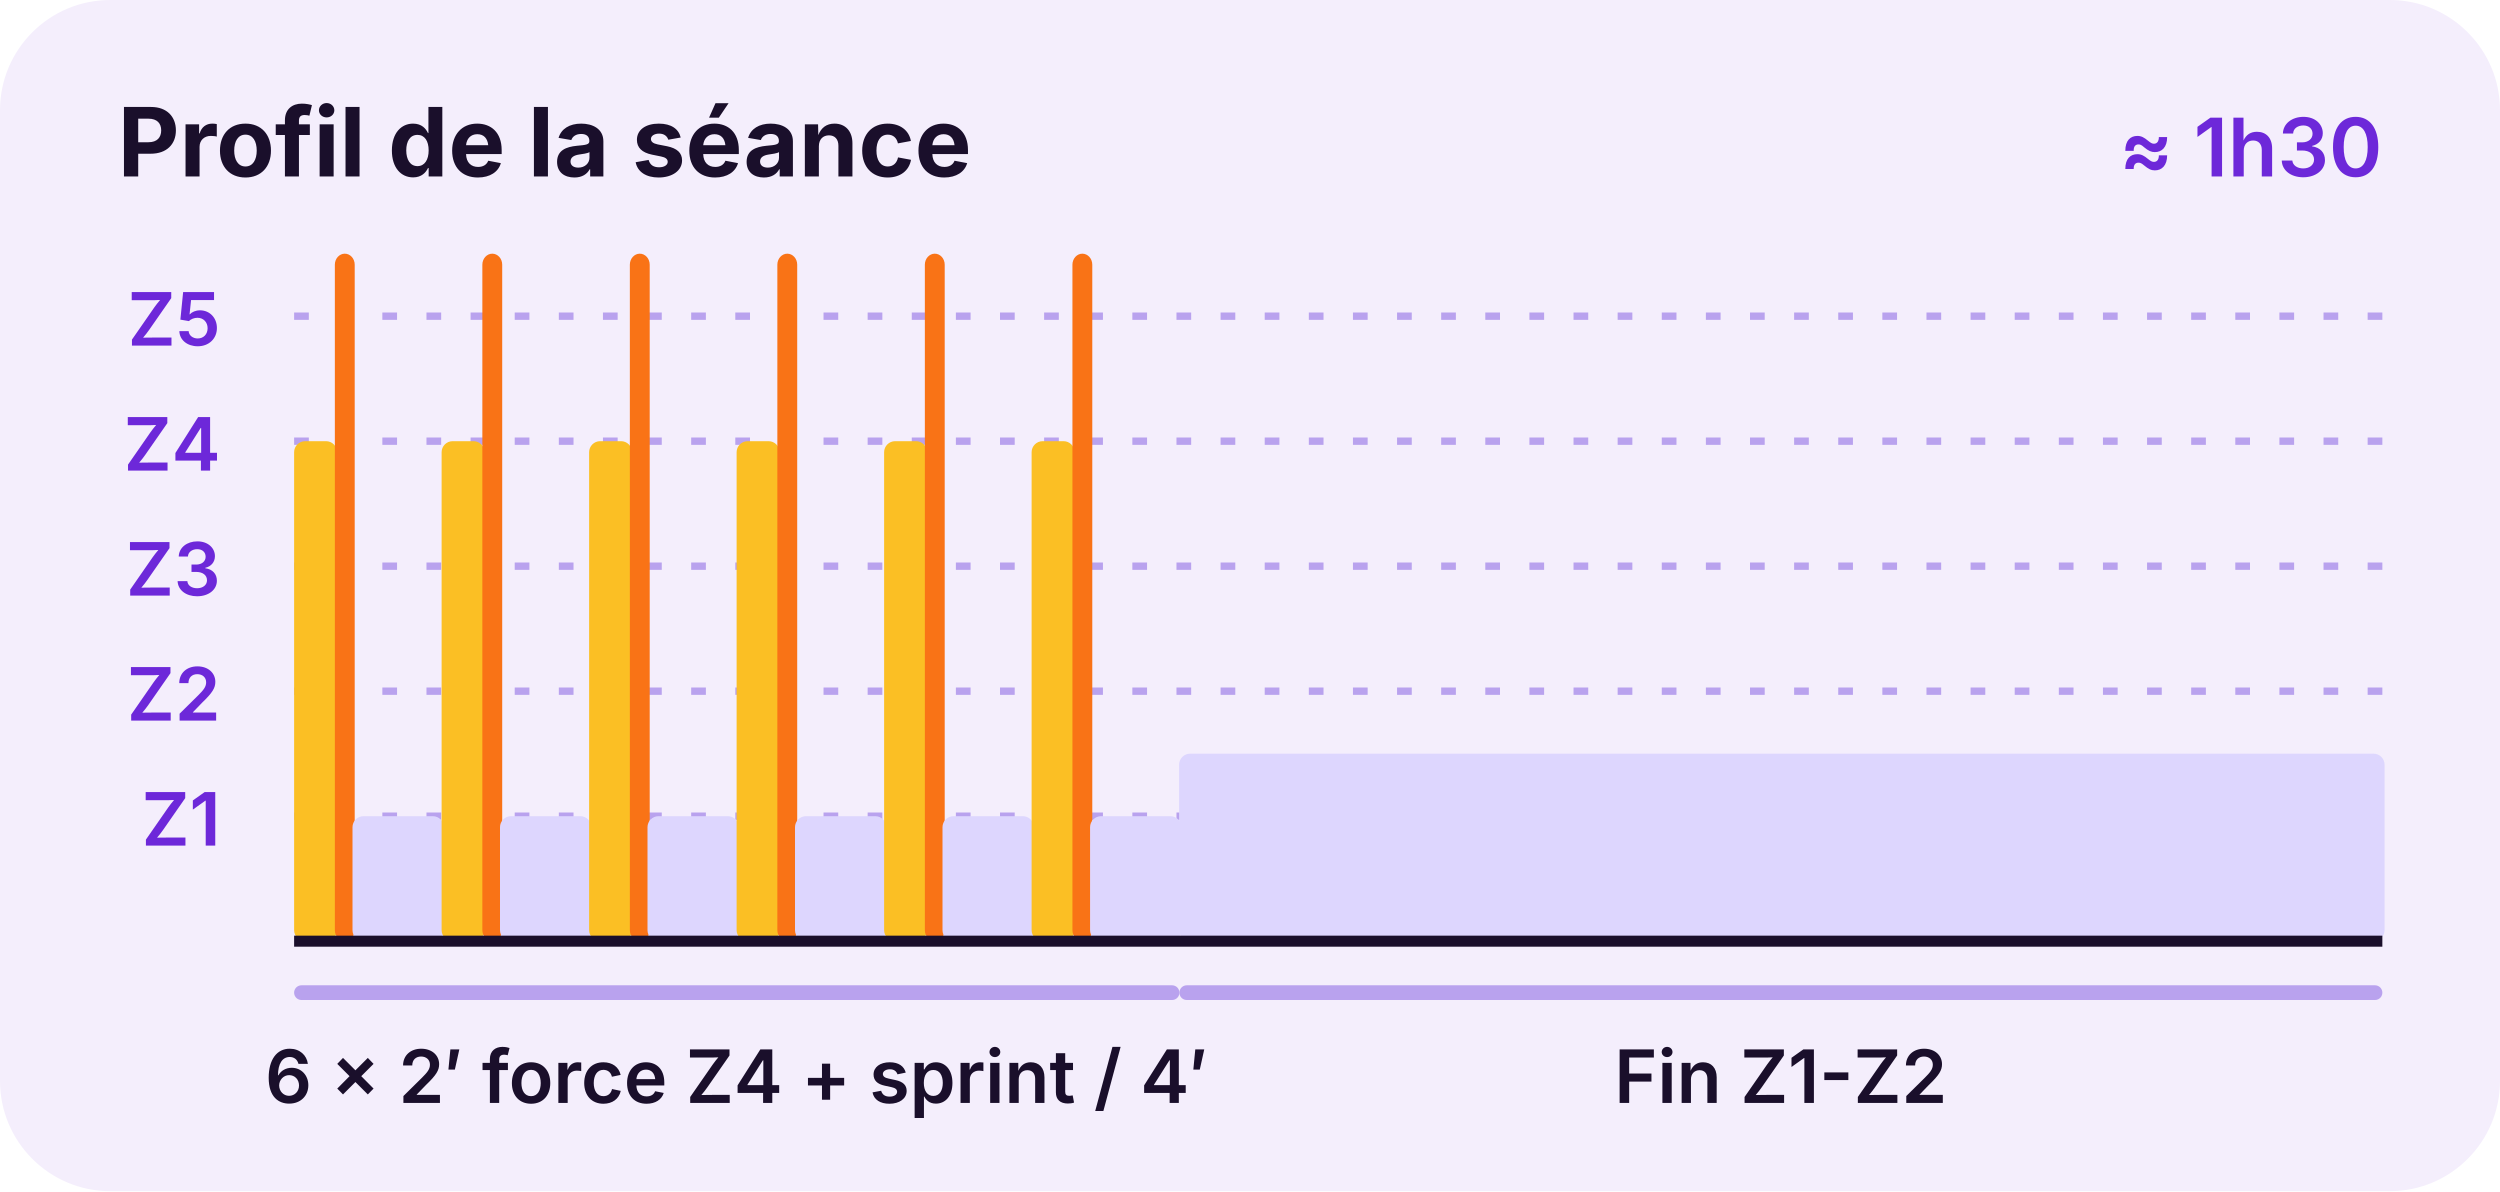
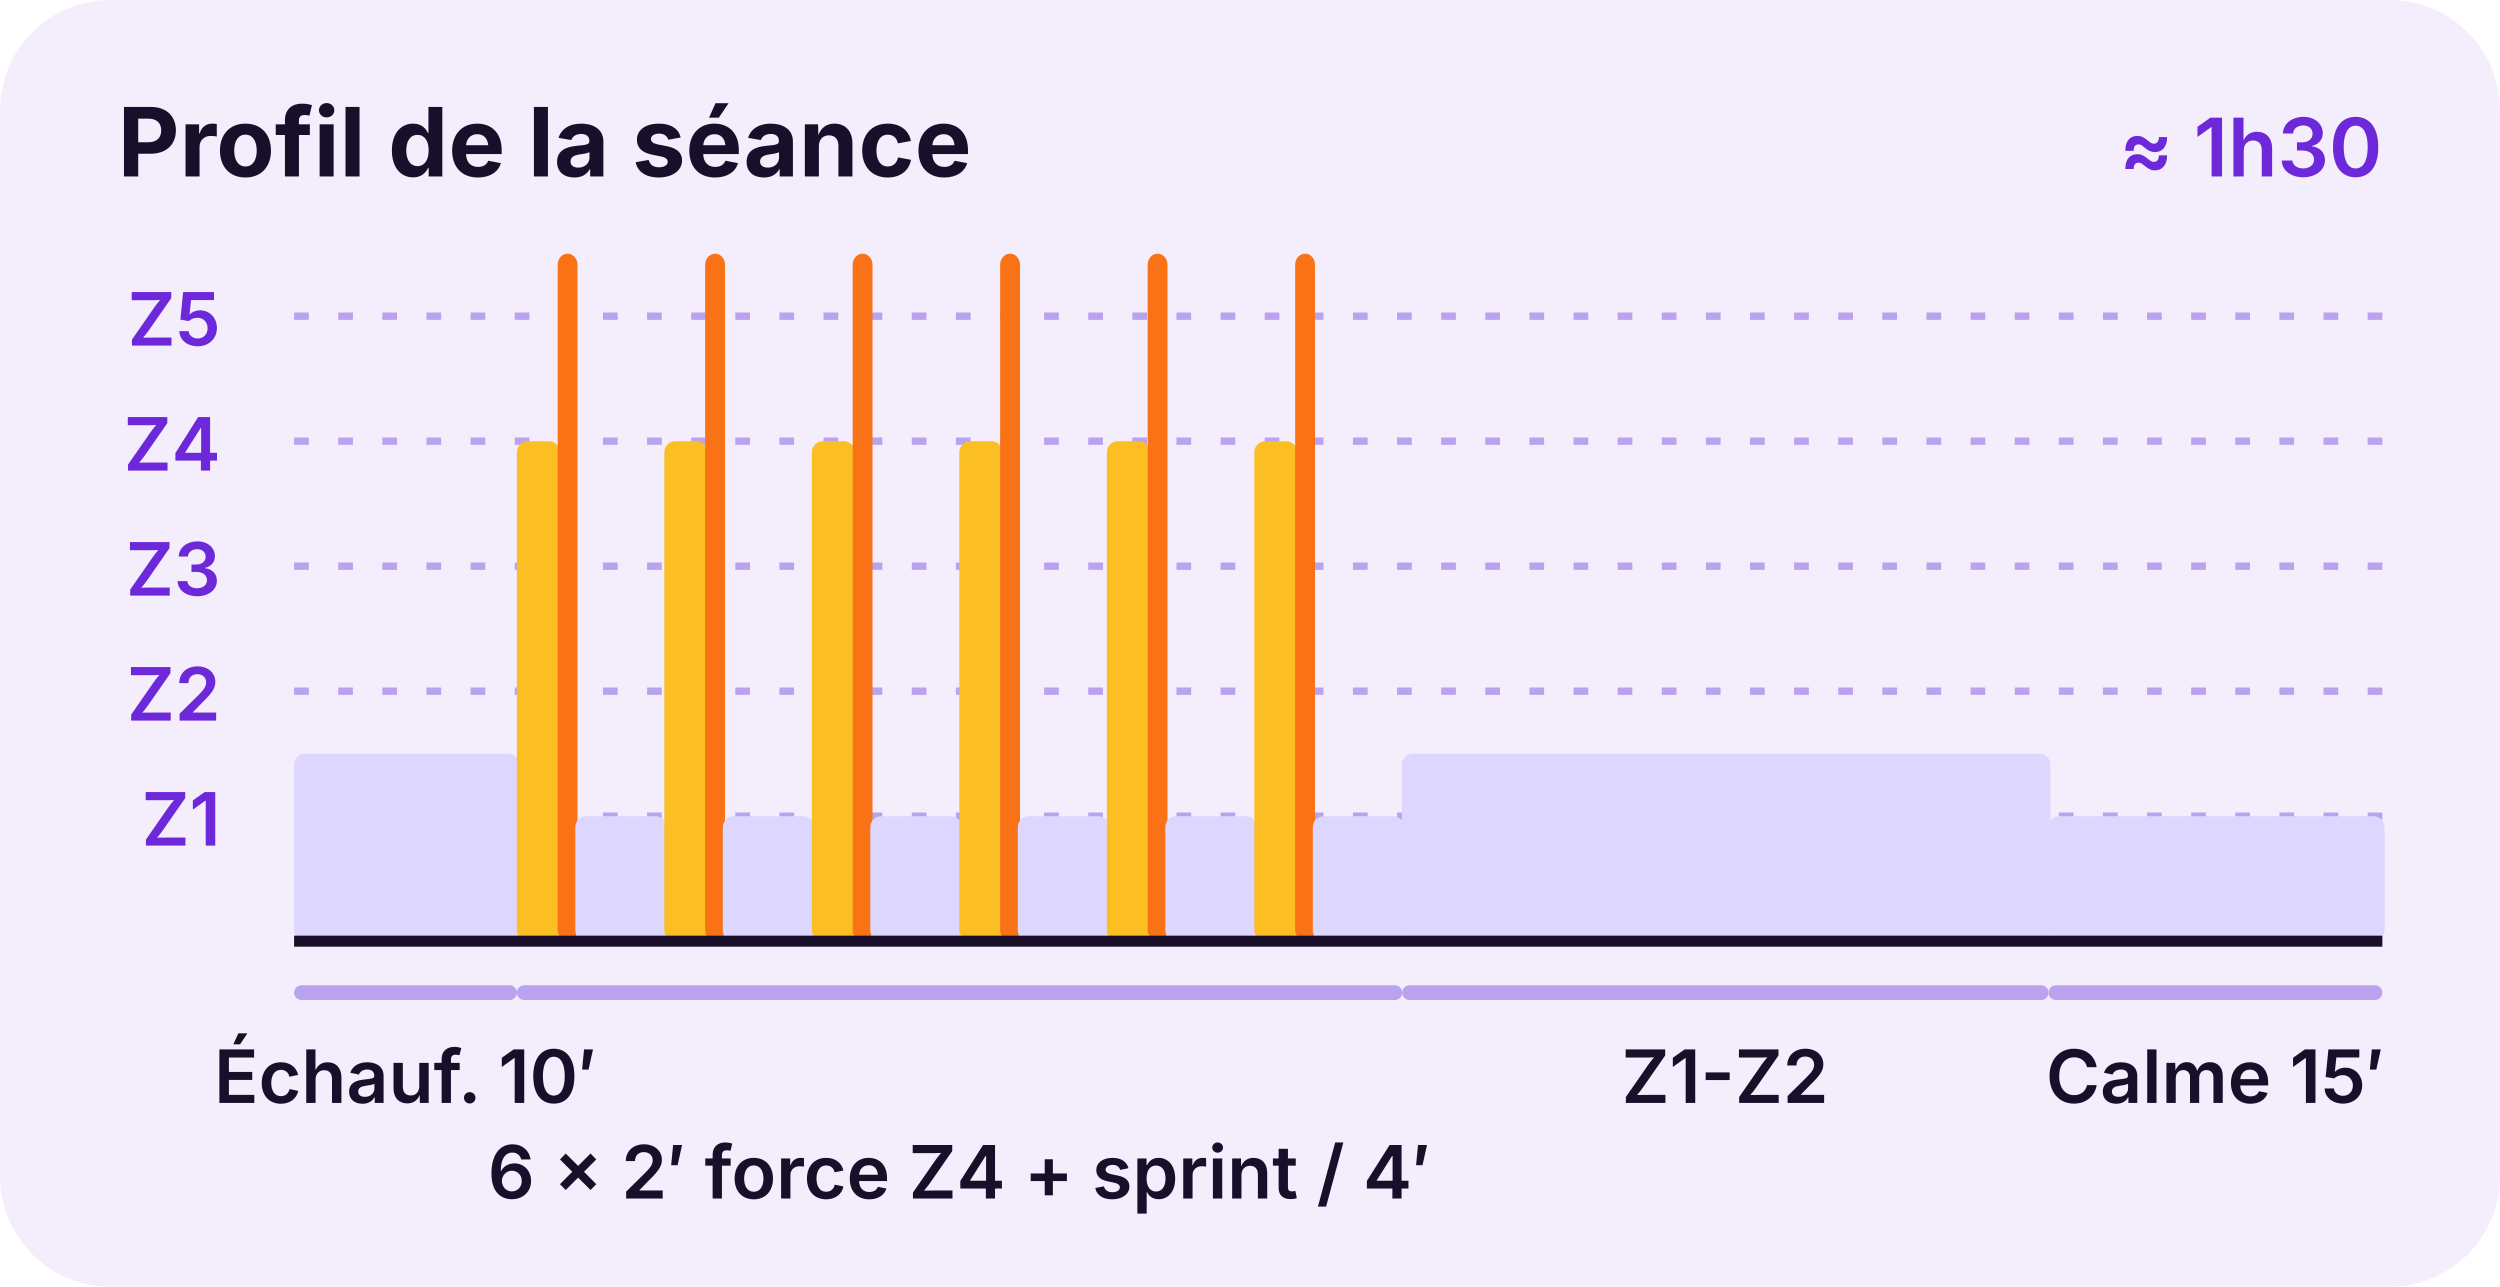
- <svg xmlns="http://www.w3.org/2000/svg" viewBox="0 0 340 162" width="340" height="162">
-   <rect width="340" height="162" rx="15" fill="#F4EEFC" />
+ <svg xmlns="http://www.w3.org/2000/svg" viewBox="0 0 340 175" width="340" height="175">
+   <rect width="340" height="175" rx="15" fill="#F4EEFC" />
  <text x="16" y="24" font-family="Inter, sans-serif" font-weight="700" font-size="13" fill="#1A0F2B" text-anchor="start">Profil de la séance</text>
  <text x="324" y="24" font-family="Inter, sans-serif" font-weight="600" font-size="11" fill="#6D28D9" text-anchor="end">≈ 1h30</text>
  <line x1="40" y1="111" x2="324" y2="111" stroke="#B9A2EE" stroke-width="1" stroke-dasharray="2 4" />
  <text x="30" y="115" font-family="Inter, sans-serif" font-weight="600" font-size="10" fill="#6D28D9" text-anchor="end">Z1</text>
  <line x1="40" y1="94" x2="324" y2="94" stroke="#B9A2EE" stroke-width="1" stroke-dasharray="2 4" />
  <text x="30" y="98" font-family="Inter, sans-serif" font-weight="600" font-size="10" fill="#6D28D9" text-anchor="end">Z2</text>
  <line x1="40" y1="77" x2="324" y2="77" stroke="#B9A2EE" stroke-width="1" stroke-dasharray="2 4" />
  <text x="30" y="81" font-family="Inter, sans-serif" font-weight="600" font-size="10" fill="#6D28D9" text-anchor="end">Z3</text>
  <line x1="40" y1="60" x2="324" y2="60" stroke="#B9A2EE" stroke-width="1" stroke-dasharray="2 4" />
  <text x="30" y="64" font-family="Inter, sans-serif" font-weight="600" font-size="10" fill="#6D28D9" text-anchor="end">Z4</text>
  <line x1="40" y1="43" x2="324" y2="43" stroke="#B9A2EE" stroke-width="1" stroke-dasharray="2 4" />
  <text x="30" y="47" font-family="Inter, sans-serif" font-weight="600" font-size="10" fill="#6D28D9" text-anchor="end">Z5</text>
-   <rect x="40.00" y="60.0" width="5.84" height="68.0" rx="1.5" fill="#FBBF24" />
-   <rect x="45.54" y="34.5" width="2.70" height="93.5" rx="1.5" fill="#F97316" />
-   <rect x="47.94" y="111.0" width="12.42" height="17.0" rx="1.5" fill="#DDD6FE" />
-   <rect x="60.06" y="60.0" width="5.84" height="68.0" rx="1.5" fill="#FBBF24" />
-   <rect x="65.60" y="34.5" width="2.70" height="93.5" rx="1.5" fill="#F97316" />
-   <rect x="68.00" y="111.0" width="12.42" height="17.0" rx="1.5" fill="#DDD6FE" />
-   <rect x="80.12" y="60.0" width="5.84" height="68.0" rx="1.5" fill="#FBBF24" />
-   <rect x="85.66" y="34.5" width="2.70" height="93.5" rx="1.5" fill="#F97316" />
-   <rect x="88.06" y="111.0" width="12.42" height="17.0" rx="1.5" fill="#DDD6FE" />
-   <rect x="100.18" y="60.0" width="5.84" height="68.0" rx="1.5" fill="#FBBF24" />
-   <rect x="105.72" y="34.5" width="2.70" height="93.5" rx="1.5" fill="#F97316" />
-   <rect x="108.12" y="111.0" width="12.42" height="17.0" rx="1.5" fill="#DDD6FE" />
-   <rect x="120.24" y="60.0" width="5.84" height="68.0" rx="1.5" fill="#FBBF24" />
-   <rect x="125.78" y="34.5" width="2.70" height="93.5" rx="1.5" fill="#F97316" />
-   <rect x="128.18" y="111.0" width="12.42" height="17.0" rx="1.5" fill="#DDD6FE" />
-   <rect x="140.30" y="60.0" width="5.84" height="68.0" rx="1.5" fill="#FBBF24" />
-   <rect x="145.85" y="34.5" width="2.70" height="93.5" rx="1.5" fill="#F97316" />
-   <rect x="148.25" y="111.0" width="12.42" height="17.0" rx="1.5" fill="#DDD6FE" />
-   <line x1="41.0" y1="135" x2="159.4" y2="135" stroke="#B9A2EE" stroke-width="2" stroke-linecap="round" />
-   <text x="100.181" y="150" font-family="Inter, sans-serif" font-weight="600" font-size="10" fill="#1A0F2B" text-anchor="middle">6 × 2′ force Z4 + sprint / 4′</text>
-   <rect x="160.36" y="102.5" width="163.94" height="25.5" rx="1.5" fill="#DDD6FE" />
-   <line x1="161.4" y1="135" x2="323.0" y2="135" stroke="#B9A2EE" stroke-width="2" stroke-linecap="round" />
-   <text x="242.181" y="150" font-family="Inter, sans-serif" font-weight="600" font-size="10" fill="#1A0F2B" text-anchor="middle">Fin Z1-Z2</text>
+   <rect x="40.00" y="102.5" width="30.59" height="25.5" rx="1.5" fill="#DDD6FE" />
+   <line x1="41.0" y1="135" x2="69.3" y2="135" stroke="#B9A2EE" stroke-width="2" stroke-linecap="round" />
+   <text x="55.146" y="150" font-family="Inter, sans-serif" font-weight="600" font-size="10" fill="#1A0F2B" text-anchor="middle">Échauf. 10′</text>
+   <rect x="70.29" y="60.0" width="5.84" height="68.0" rx="1.5" fill="#FBBF24" />
+   <rect x="75.84" y="34.5" width="2.70" height="93.5" rx="1.5" fill="#F97316" />
+   <rect x="78.24" y="111.0" width="12.42" height="17.0" rx="1.5" fill="#DDD6FE" />
+   <rect x="90.35" y="60.0" width="5.84" height="68.0" rx="1.5" fill="#FBBF24" />
+   <rect x="95.90" y="34.5" width="2.70" height="93.5" rx="1.5" fill="#F97316" />
+   <rect x="98.30" y="111.0" width="12.42" height="17.0" rx="1.5" fill="#DDD6FE" />
+   <rect x="110.41" y="60.0" width="5.84" height="68.0" rx="1.5" fill="#FBBF24" />
+   <rect x="115.96" y="34.5" width="2.70" height="93.5" rx="1.5" fill="#F97316" />
+   <rect x="118.36" y="111.0" width="12.42" height="17.0" rx="1.5" fill="#DDD6FE" />
+   <rect x="130.47" y="60.0" width="5.84" height="68.0" rx="1.5" fill="#FBBF24" />
+   <rect x="136.02" y="34.5" width="2.70" height="93.5" rx="1.5" fill="#F97316" />
+   <rect x="138.42" y="111.0" width="12.42" height="17.0" rx="1.5" fill="#DDD6FE" />
+   <rect x="150.53" y="60.0" width="5.84" height="68.0" rx="1.5" fill="#FBBF24" />
+   <rect x="156.08" y="34.5" width="2.70" height="93.5" rx="1.5" fill="#F97316" />
+   <rect x="158.48" y="111.0" width="12.42" height="17.0" rx="1.5" fill="#DDD6FE" />
+   <rect x="170.59" y="60.0" width="5.84" height="68.0" rx="1.5" fill="#FBBF24" />
+   <rect x="176.14" y="34.5" width="2.70" height="93.5" rx="1.5" fill="#F97316" />
+   <rect x="178.54" y="111.0" width="12.42" height="17.0" rx="1.5" fill="#DDD6FE" />
+   <line x1="71.3" y1="135" x2="189.7" y2="135" stroke="#B9A2EE" stroke-width="2" stroke-linecap="round" />
+   <text x="130.473" y="163" font-family="Inter, sans-serif" font-weight="600" font-size="10" fill="#1A0F2B" text-anchor="middle">6 × 2′ force Z4 + sprint / 4′</text>
+   <rect x="190.65" y="102.5" width="88.21" height="25.5" rx="1.5" fill="#DDD6FE" />
+   <line x1="191.7" y1="135" x2="277.6" y2="135" stroke="#B9A2EE" stroke-width="2" stroke-linecap="round" />
+   <text x="234.608" y="150" font-family="Inter, sans-serif" font-weight="600" font-size="10" fill="#1A0F2B" text-anchor="middle">Z1-Z2</text>
+   <rect x="278.56" y="111.0" width="45.74" height="17.0" rx="1.5" fill="#DDD6FE" />
+   <line x1="279.6" y1="135" x2="323.0" y2="135" stroke="#B9A2EE" stroke-width="2" stroke-linecap="round" />
+   <text x="301.281" y="150" font-family="Inter, sans-serif" font-weight="600" font-size="10" fill="#1A0F2B" text-anchor="middle">Calme 15′</text>
  <line x1="40" y1="128" x2="324" y2="128" stroke="#1A0F2B" stroke-width="1.5" />
</svg>
